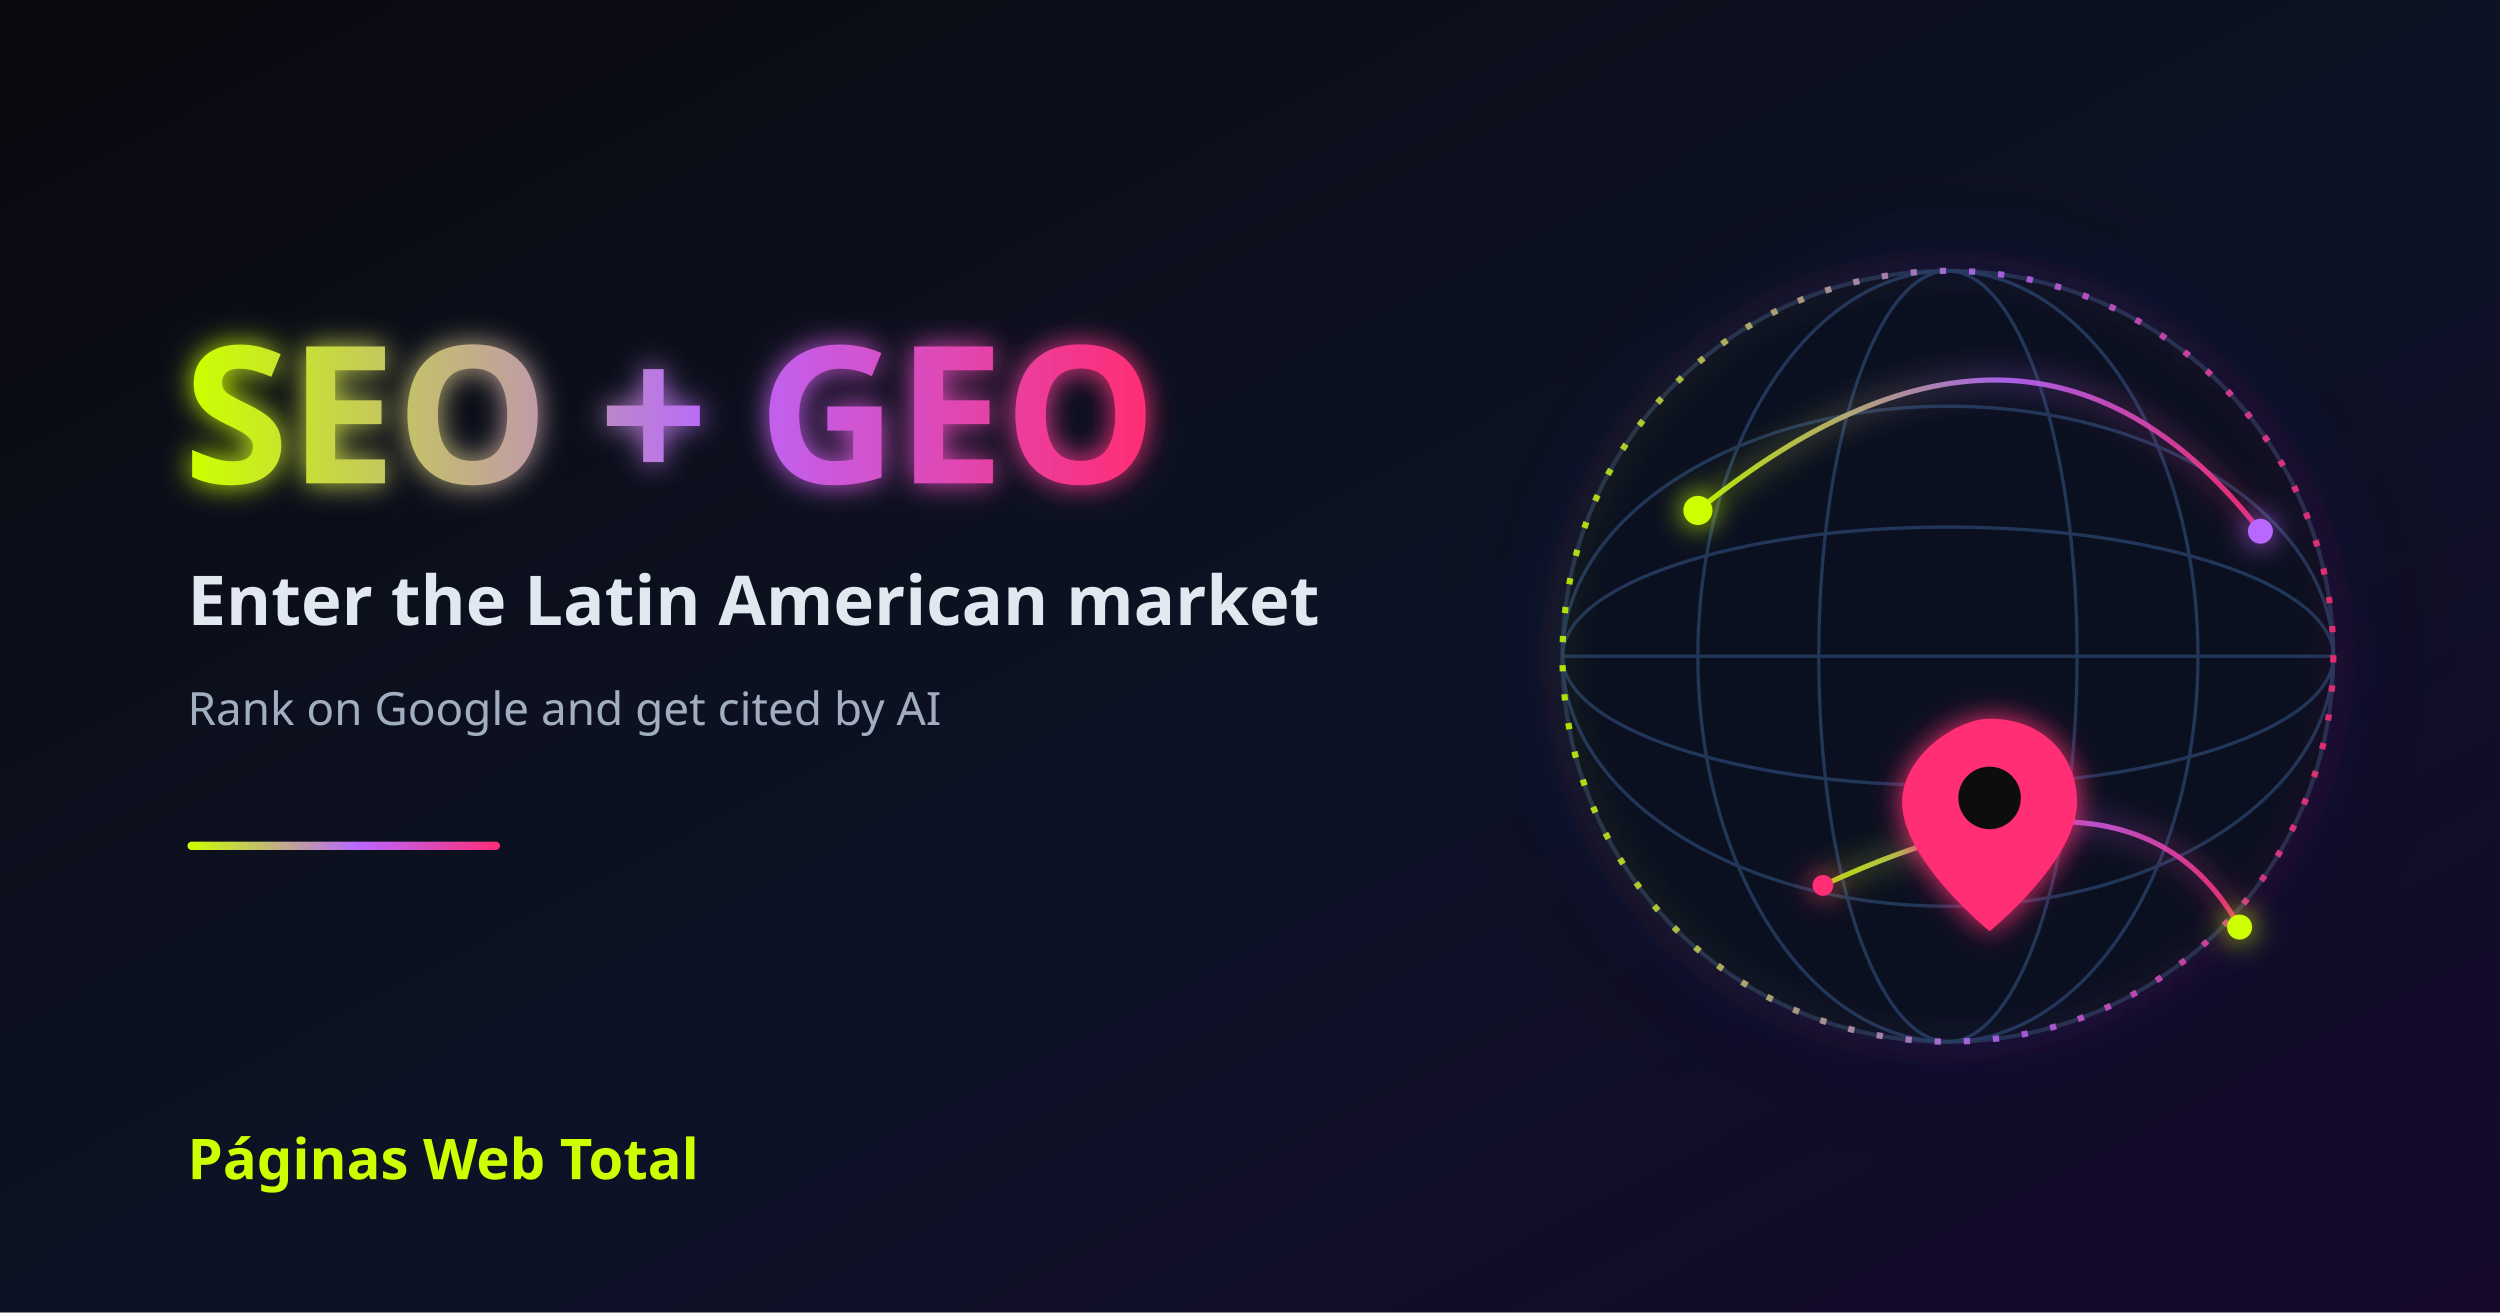
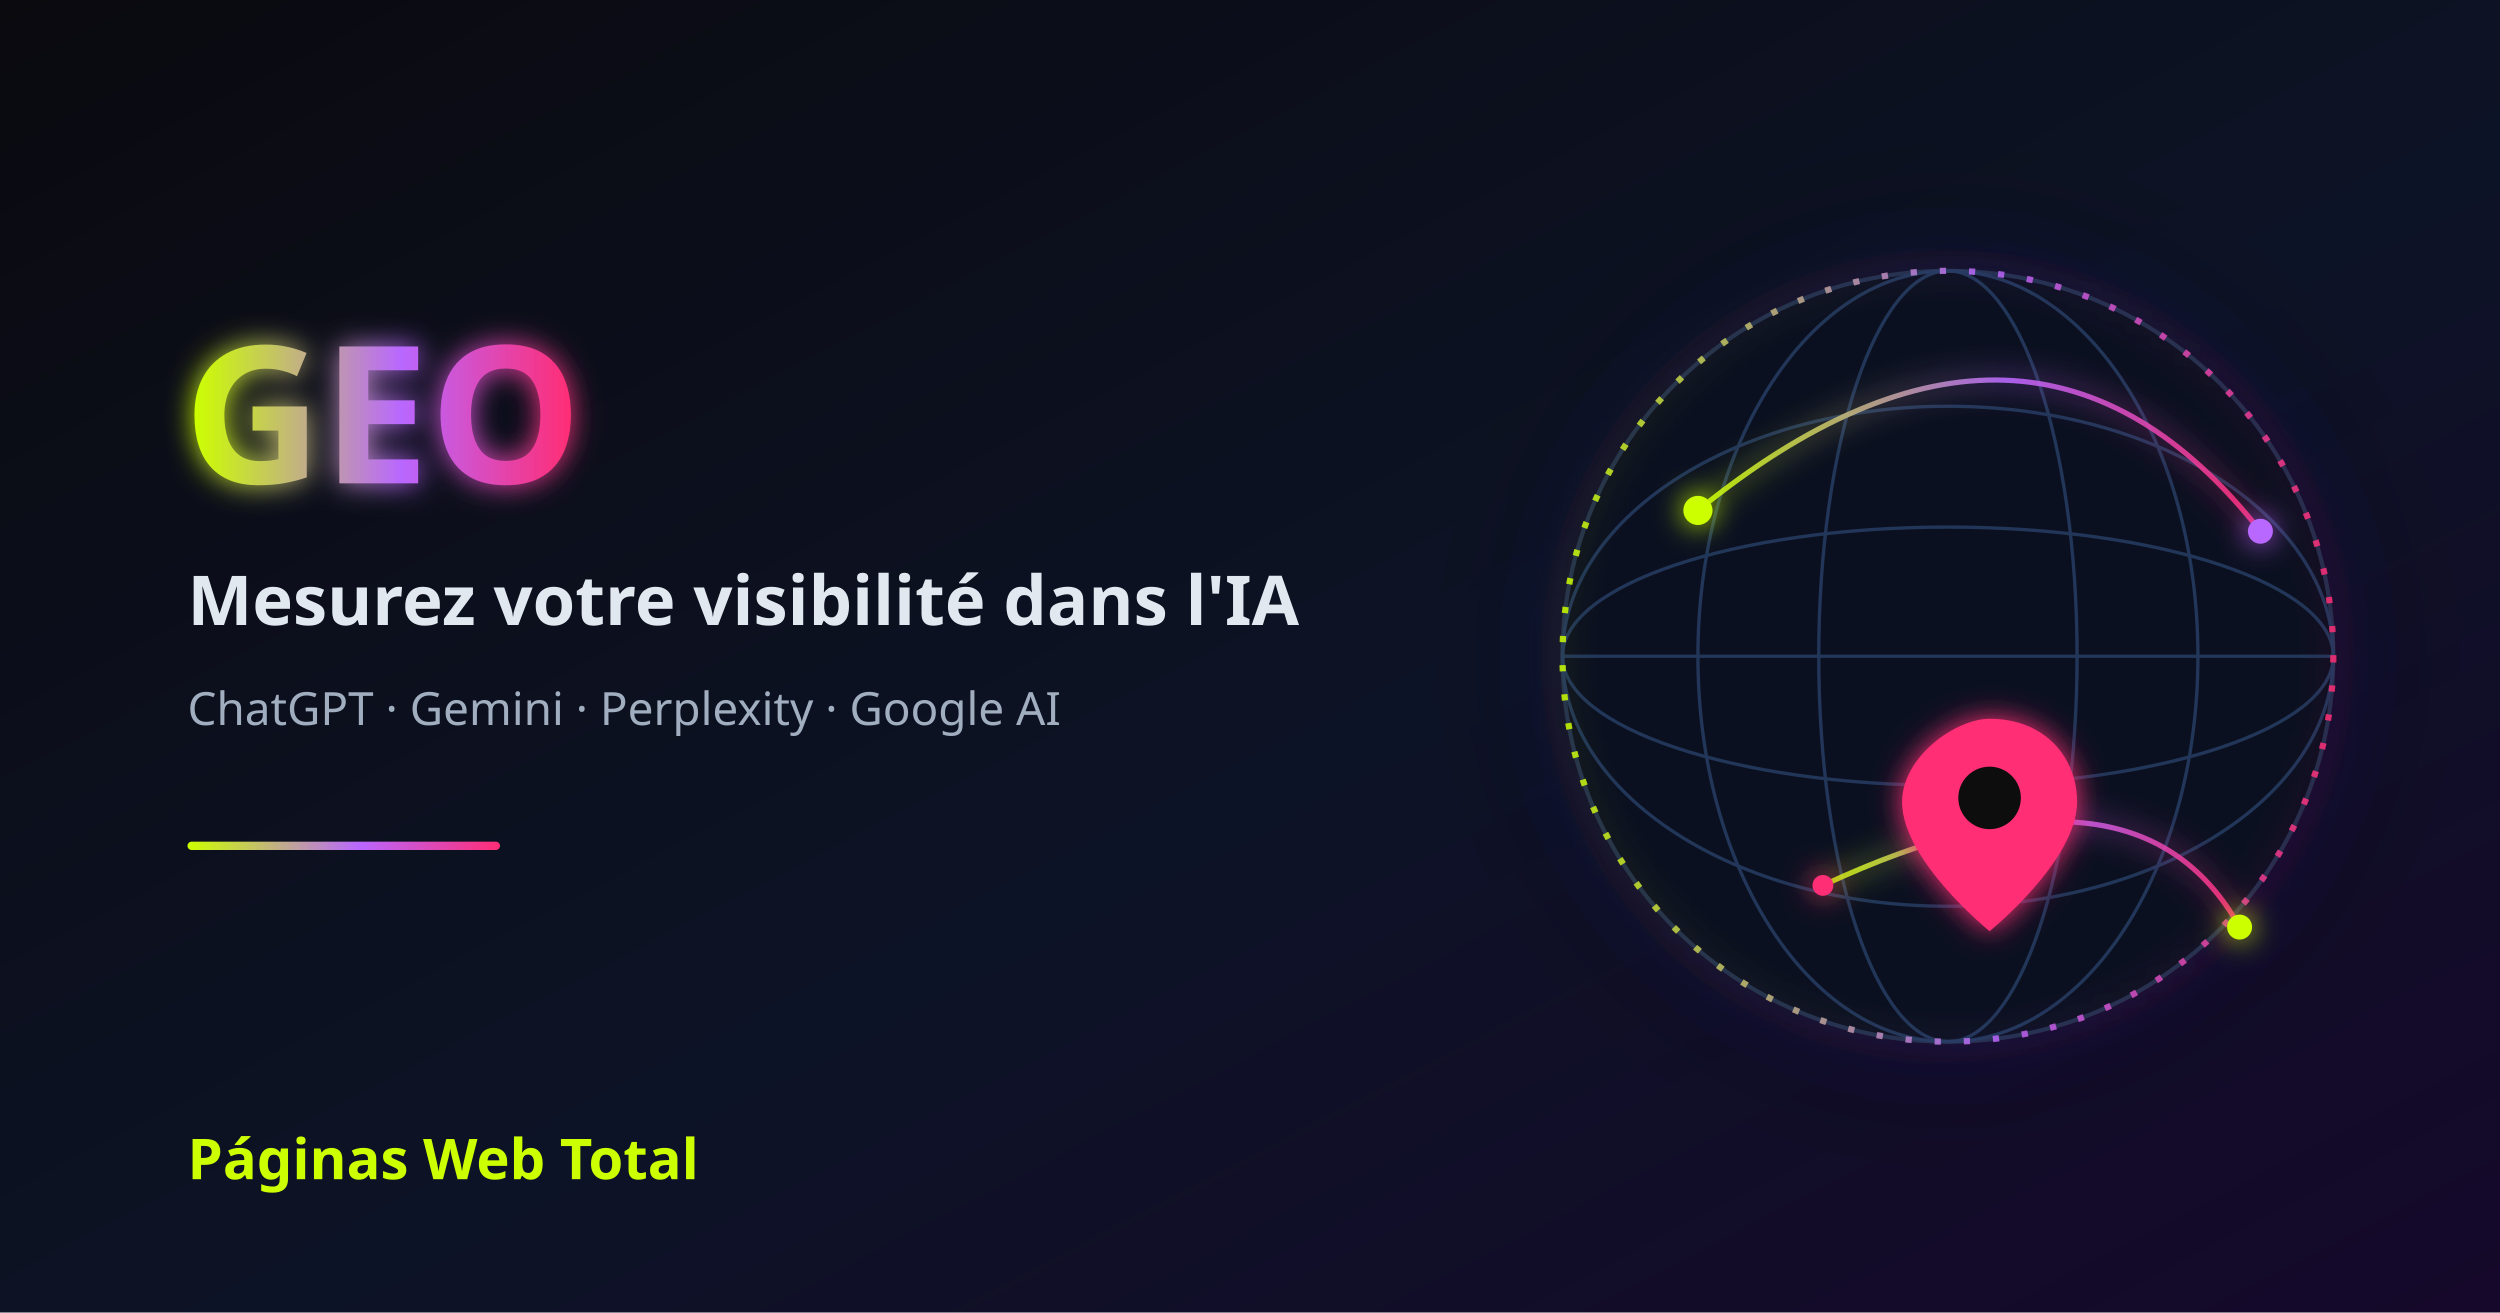
- <svg xmlns="http://www.w3.org/2000/svg" viewBox="0 0 1200 630" width="1200" height="630" role="img" aria-label="SEO + GEO">
+ <svg xmlns="http://www.w3.org/2000/svg" viewBox="0 0 1200 630" width="1200" height="630" role="img" aria-label="GEO">
  <defs>
    <linearGradient id="bg" x1="0" y1="0" x2="1" y2="1">
      <stop offset="0" stop-color="#0a0a0f" />
      <stop offset=".55" stop-color="#0d1326" />
      <stop offset="1" stop-color="#15082a" />
    </linearGradient>
    <linearGradient id="grad" x1="0" y1="0" x2="1" y2="0">
      <stop offset="0" stop-color="#ccff00" />
      <stop offset=".55" stop-color="#b967ff" />
      <stop offset="1" stop-color="#ff2d75" />
    </linearGradient>
    <radialGradient id="halo" cx="50%" cy="50%" r="50%">
      <stop offset="0" stop-color="#b967ff" stop-opacity=".55" />
      <stop offset=".5" stop-color="#5b21b6" stop-opacity=".2" />
      <stop offset="1" stop-color="#000" stop-opacity="0" />
    </radialGradient>
    <filter id="glow" x="-60%" y="-60%" width="220%" height="220%">
      <feGaussianBlur stdDeviation="7" result="b" />
      <feMerge>
        <feMergeNode in="b" />
        <feMergeNode in="SourceGraphic" />
      </feMerge>
    </filter>
    <filter id="soft" x="-80%" y="-80%" width="260%" height="260%">
      <feGaussianBlur stdDeviation="16" />
    </filter>
  </defs>
  <rect width="1200" height="630" fill="url(#bg)" />
  <circle cx="935" cy="315" r="250" fill="url(#halo)" filter="url(#soft)" />
  <g transform="translate(935,315)">
    <circle r="185" fill="#0b1020" stroke="#22304d" stroke-width="2" />
    <g fill="none" stroke="#243a5e" stroke-width="1.6" opacity=".9">
      <ellipse rx="185" ry="62" />
      <ellipse rx="185" ry="120" />
      <ellipse rx="62" ry="185" />
      <ellipse rx="120" ry="185" />
      <line x1="-185" y1="0" x2="185" y2="0" />
    </g>
    <circle r="185" fill="none" stroke="url(#grad)" stroke-width="3" stroke-dasharray="3 11" opacity=".85" filter="url(#glow)" />
    <g fill="none" stroke="url(#grad)" stroke-width="2.5" opacity=".9" filter="url(#glow)">
      <path d="M -120 -70 Q 40 -200 150 -60" />
      <path d="M -60 110 Q 90 40 140 130" />
    </g>
    <g filter="url(#glow)">
      <circle cx="-120" cy="-70" r="7" fill="#ccff00" />
      <circle cx="150" cy="-60" r="6" fill="#b967ff" />
      <circle cx="140" cy="130" r="6" fill="#ccff00" />
      <circle cx="-60" cy="110" r="5" fill="#ff2d75" />
    </g>
    <g transform="translate(20,30)" filter="url(#glow)">
      <path d="M0 0 C 26 0 42 18 42 40 C 42 68 0 102 0 102 C 0 102 -42 68 -42 40 C -42 18 -16 0 0 0 Z" fill="#ff2d75" />
      <circle cx="0" cy="38" r="15" fill="#0a0a0f" />
    </g>
  </g>
-   <text x="88" y="232" font-family="Space Grotesk, sans-serif" font-size="92" font-weight="800" fill="url(#grad)" filter="url(#glow)">SEO + GEO</text>
-   <text x="90" y="300" font-family="Plus Jakarta Sans, sans-serif" font-size="33" font-weight="700" fill="#e2e8f0">Enter the Latin American market</text>
-   <text x="90" y="348" font-family="Plus Jakarta Sans, sans-serif" font-size="22" fill="#a0aec0">Rank on Google and get cited by AI</text>
+   <text x="88" y="232" font-family="Space Grotesk, sans-serif" font-size="92" font-weight="800" fill="url(#grad)" filter="url(#glow)">GEO</text>
+   <text x="90" y="300" font-family="Plus Jakarta Sans, sans-serif" font-size="33" font-weight="700" fill="#e2e8f0">Mesurez votre visibilité dans l'IA</text>
+   <text x="90" y="348" font-family="Plus Jakarta Sans, sans-serif" font-size="22" fill="#a0aec0">ChatGPT · Gemini · Perplexity · Google AI</text>
  <rect x="90" y="404" width="150" height="4" rx="2" fill="url(#grad)" />
  <text x="90" y="566" font-family="Space Grotesk, sans-serif" font-size="27" font-weight="700" fill="#ccff00">Páginas Web Total</text>
</svg>
